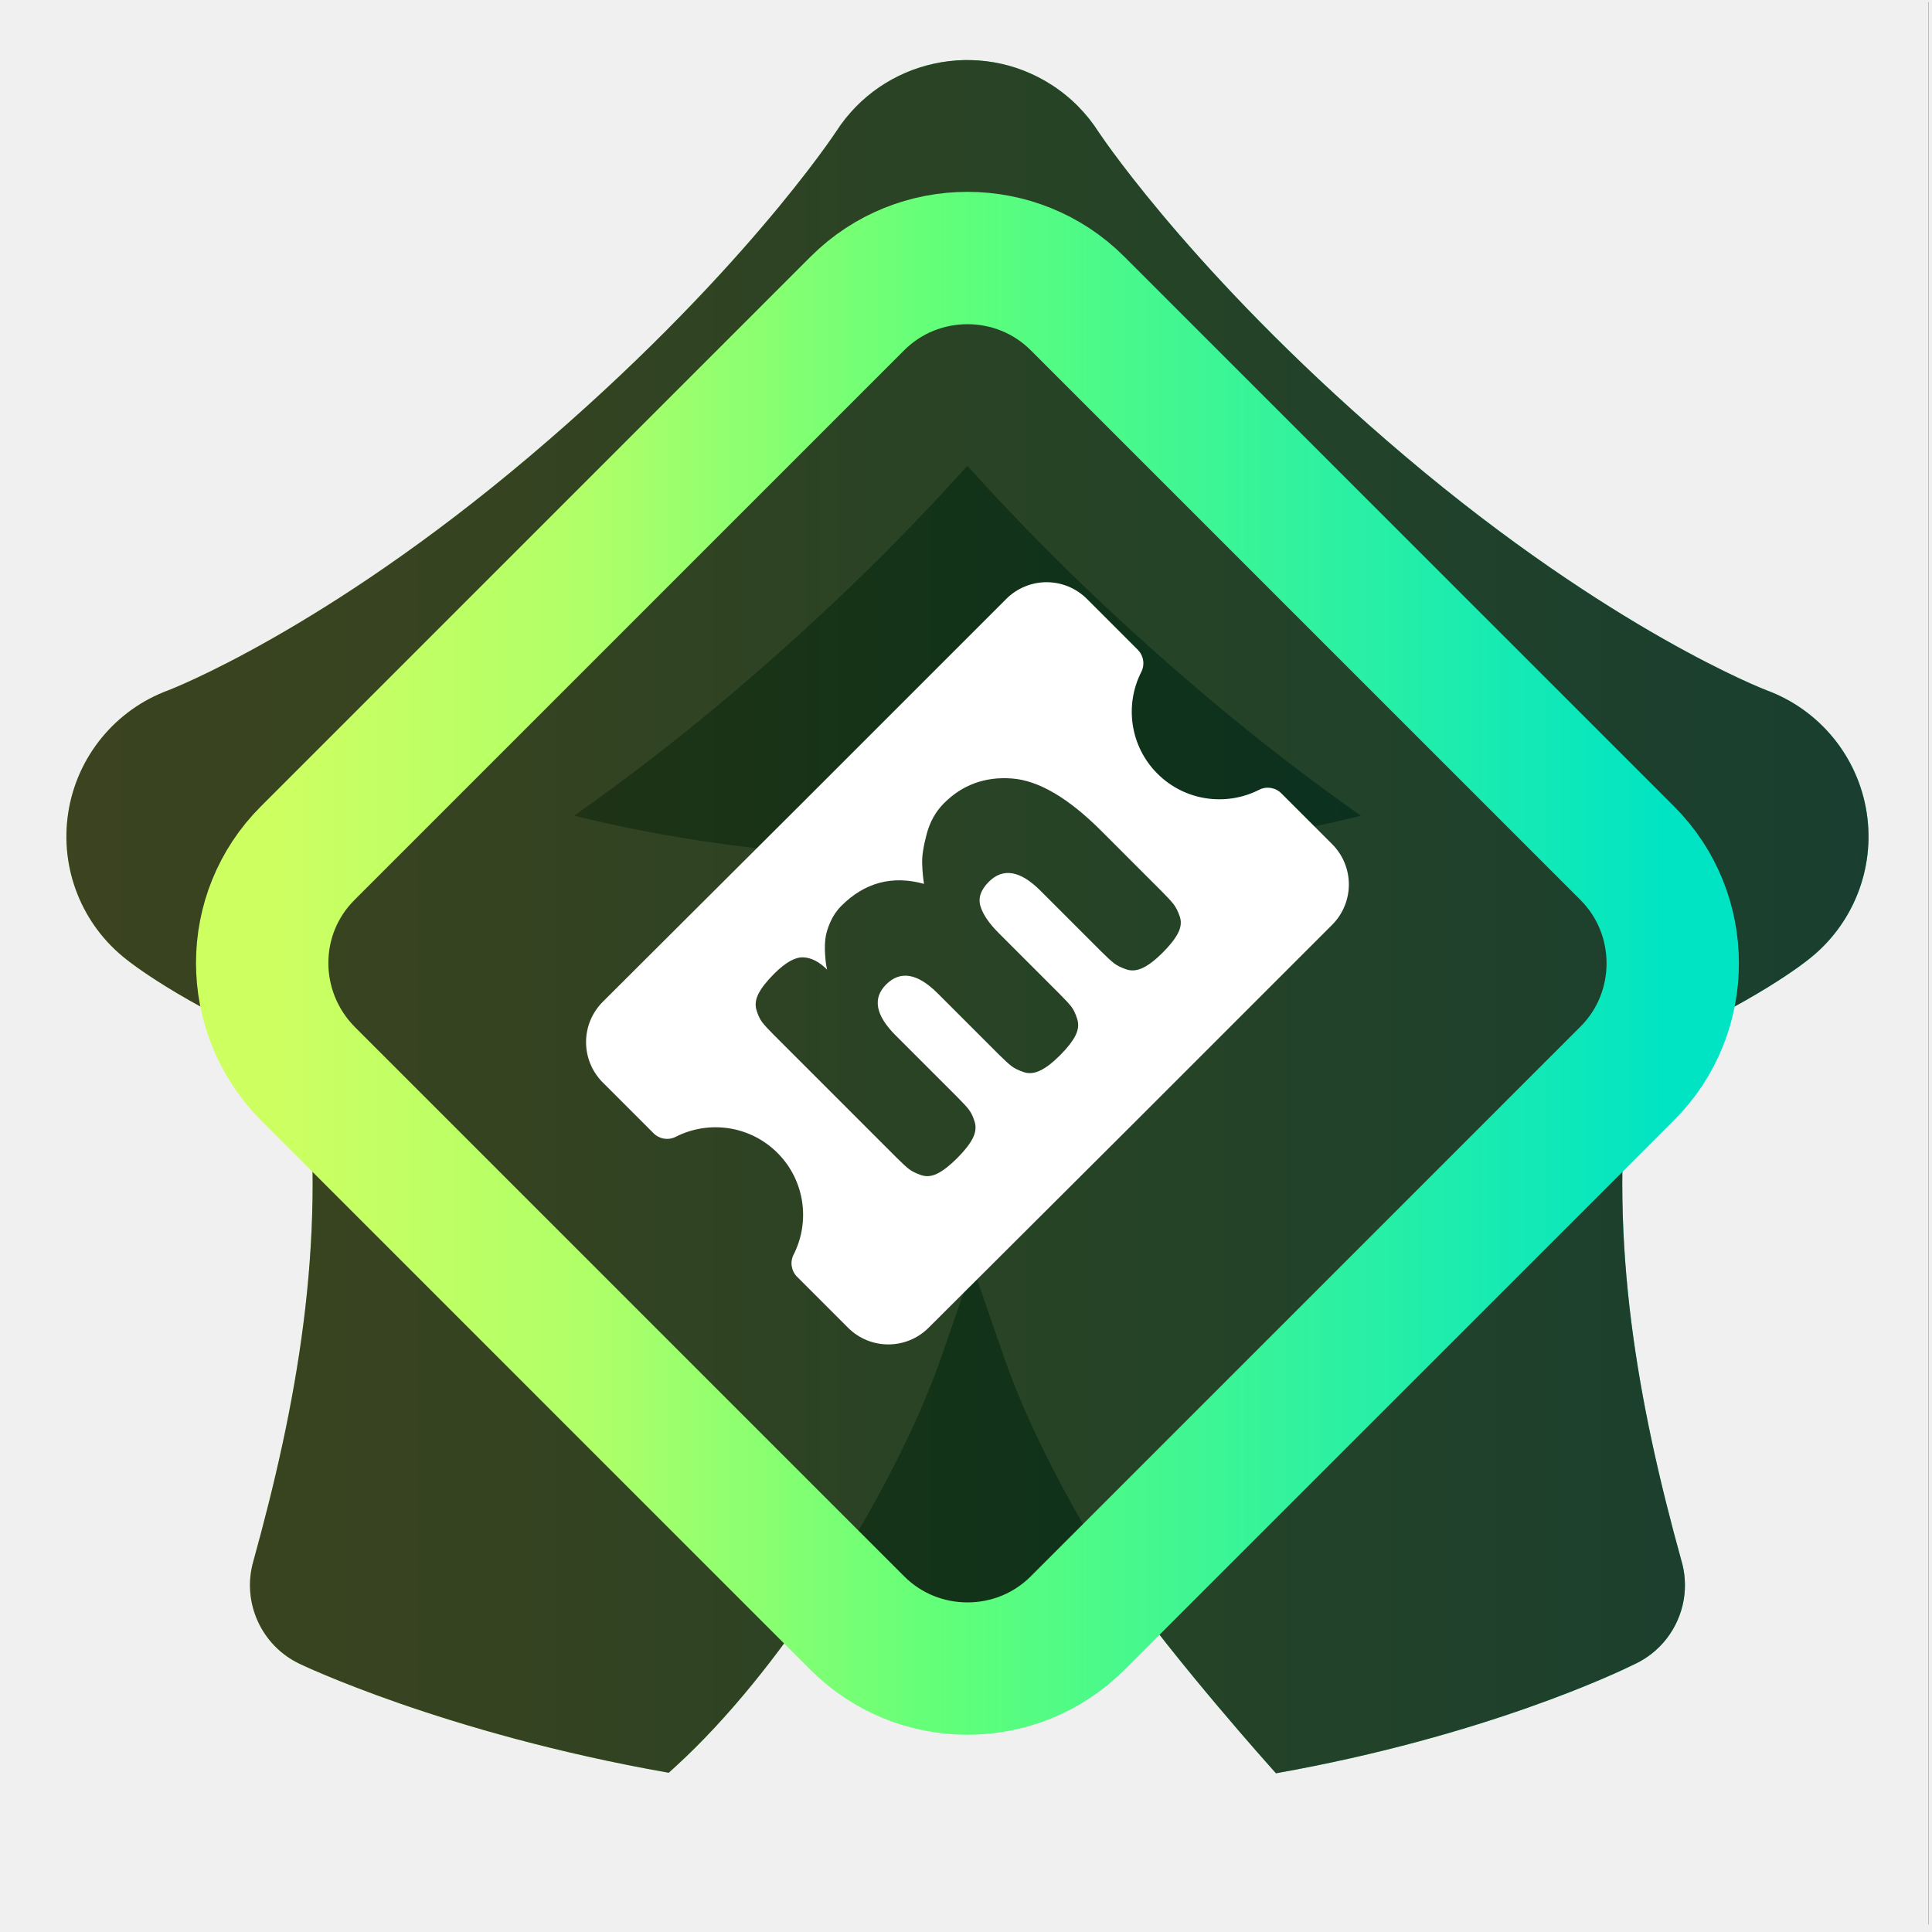
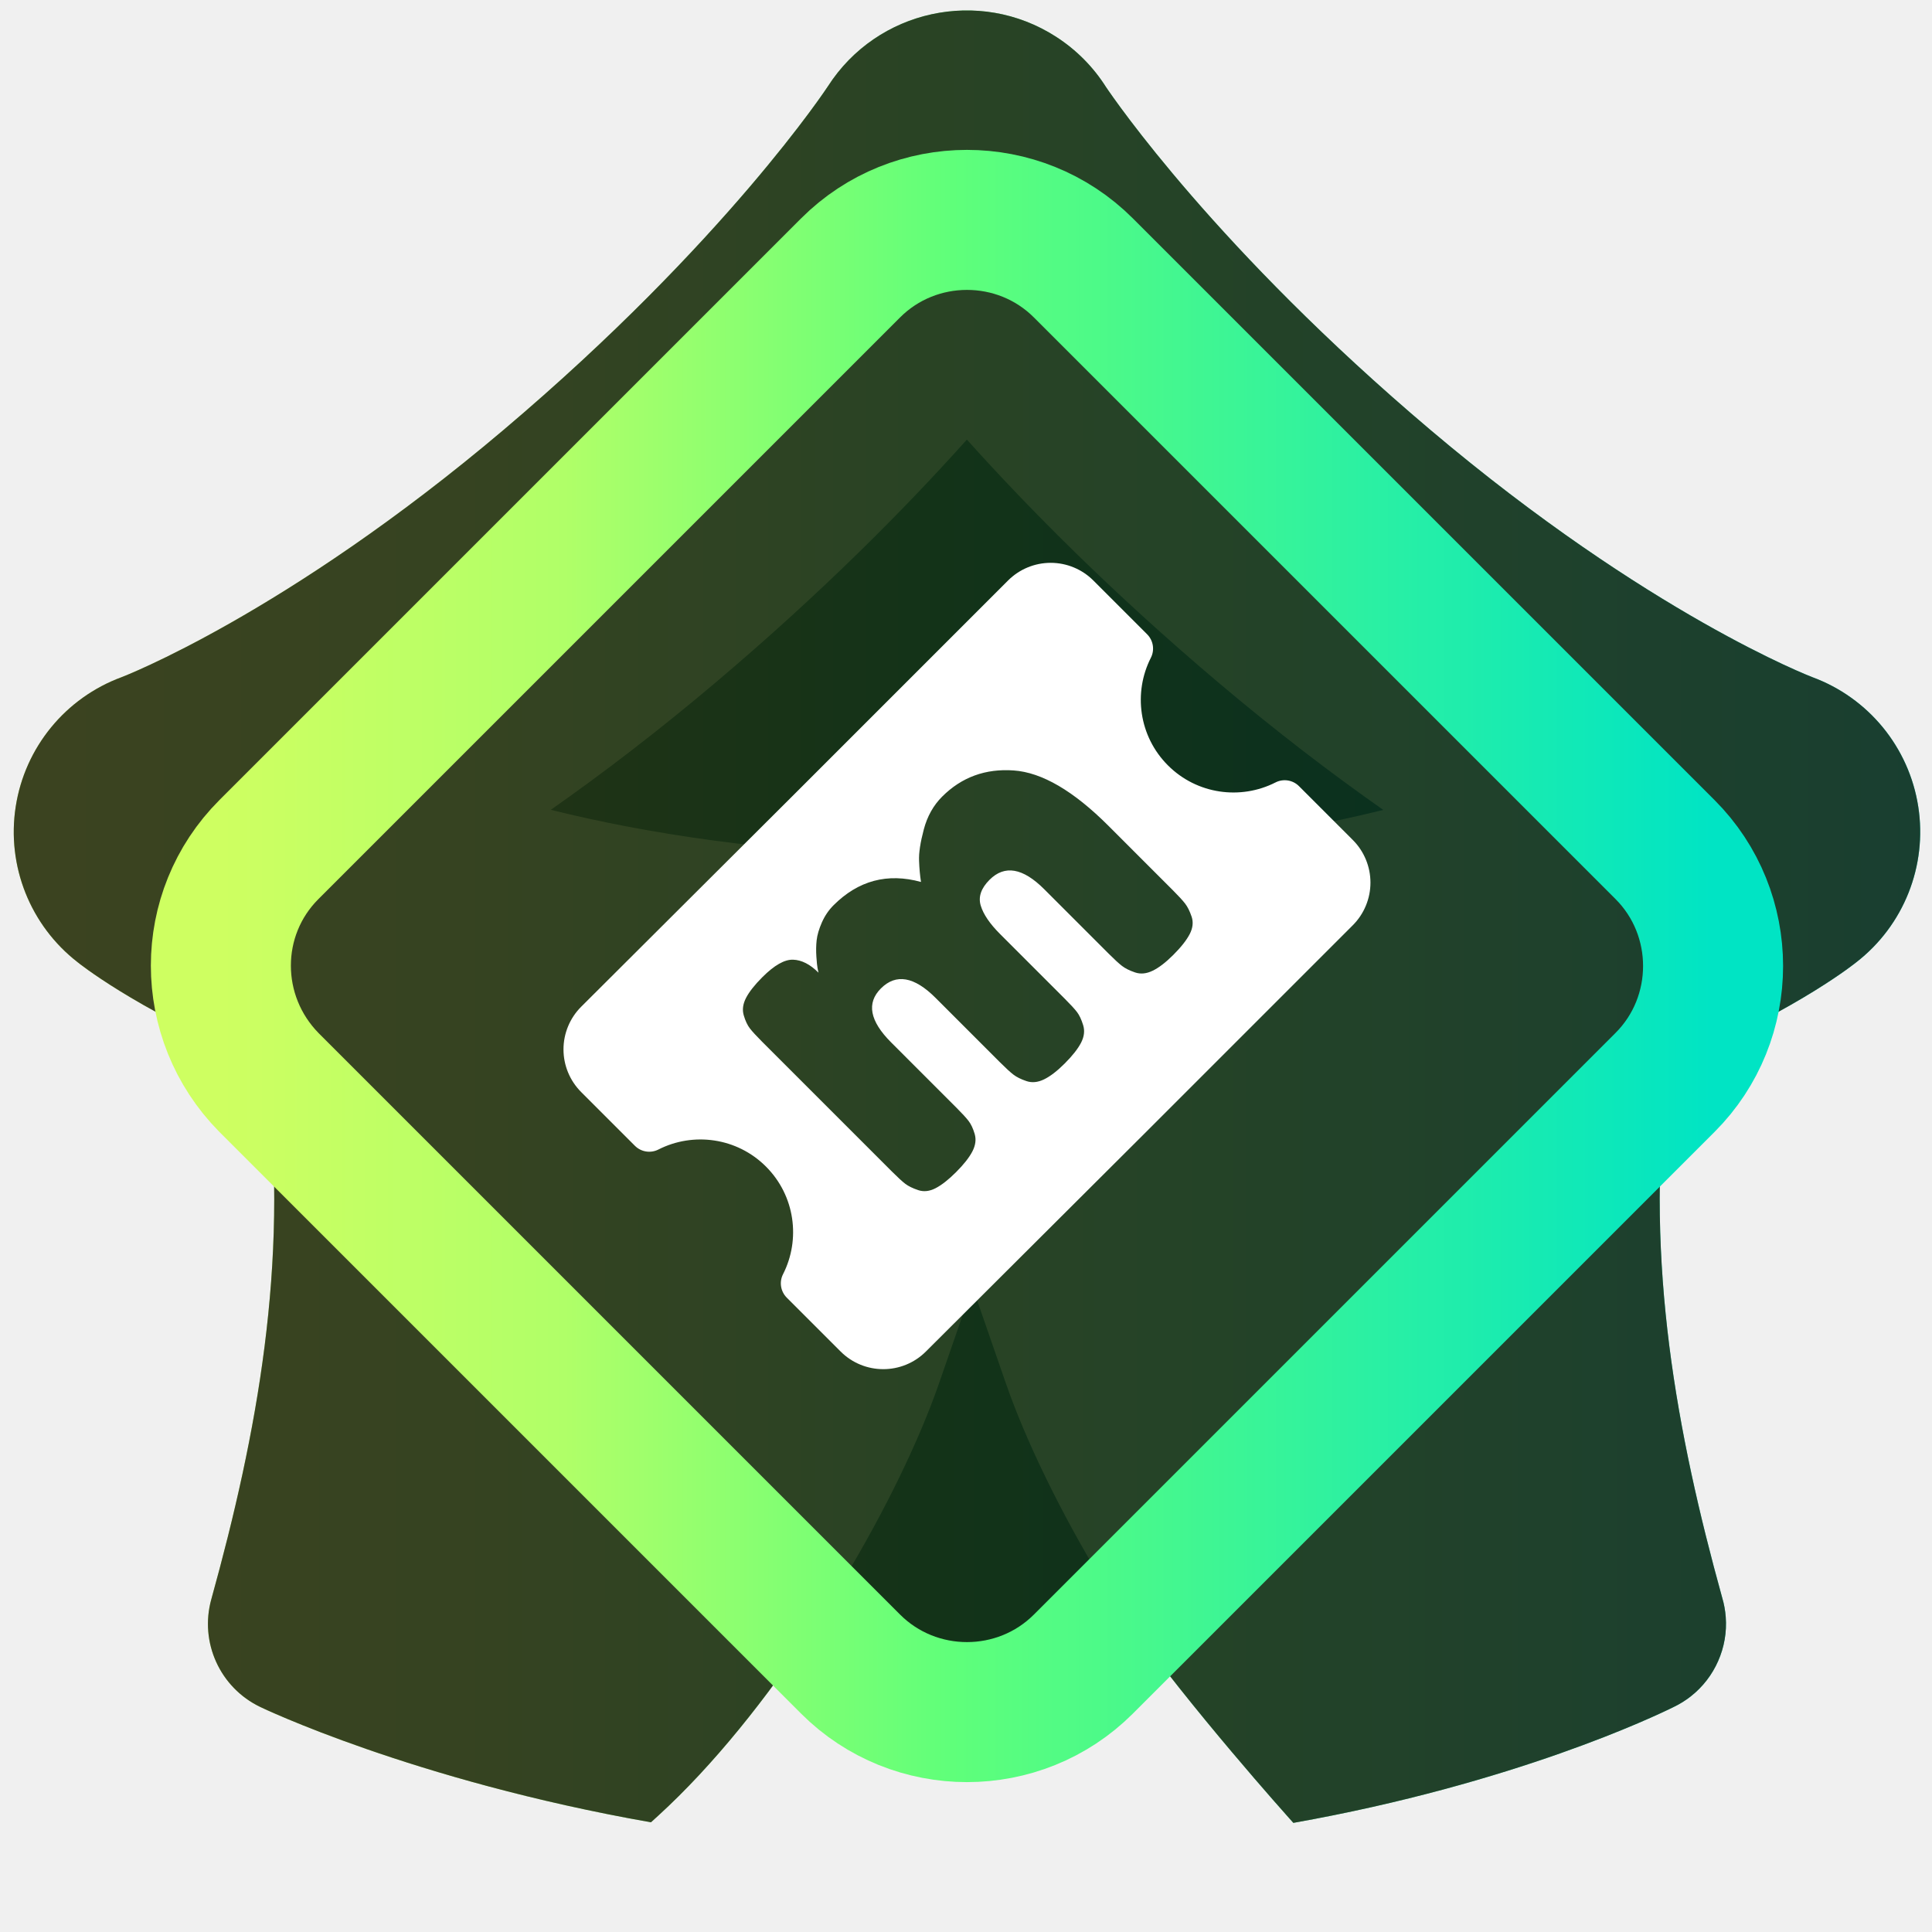
- <svg xmlns="http://www.w3.org/2000/svg" width="100%" height="100%" viewBox="0 0 201 201" version="1.1" xml:space="preserve" style="fill-rule:evenodd;clip-rule:evenodd;stroke-miterlimit:10;">
-   <g transform="matrix(1,0,0,1,-227,-494)">
-     <g id="ModFest-Carnival-Transparent" transform="matrix(1,0,0,1,227.602,494.22)">
-       <rect x="0" y="0" width="200" height="200" style="fill:none;" />
-       <clipPath id="_clip1">
-         <rect x="0" y="0" width="200" height="200" />
-       </clipPath>
-       <g clip-path="url(#_clip1)">
-         <g transform="matrix(1,0,0,1,0.05,0)">
-           <path d="M199.95,0L200,0L200,200L199.95,200L199.95,0ZM29.295,108.905C17.94,104.035 12.547,99.635 12.547,99.635C7.882,96.023 5.546,90.163 6.448,84.333C7.349,78.502 11.346,73.622 16.884,71.588C16.884,71.588 32.968,65.435 54.426,47.279C76.331,28.747 86.332,13.476 86.332,13.476C91.172,5.947 101.213,3.763 108.742,8.603C110.785,9.915 112.434,11.611 113.656,13.535C114.508,14.803 124.619,29.551 145.574,47.279C167.032,65.435 183.116,71.588 183.116,71.588C188.651,73.621 192.647,78.497 193.551,84.324C194.455,90.151 192.126,96.01 187.467,99.624C187.467,99.624 182.079,104.031 170.724,108.906C170.164,109.757 169.515,110.566 168.778,111.32C166.725,129.232 169.771,145.868 174.273,162.132C174.457,162.75 174.57,163.377 174.618,164.004C174.737,165.521 174.466,167.011 173.874,168.351C173.285,169.693 172.369,170.899 171.17,171.836C170.661,172.235 170.104,172.583 169.506,172.869C167.763,173.734 153.861,180.399 132.098,184.267L131.684,183.805C131.684,183.805 121.871,172.864 115.812,164.288L111.45,168.65C105.15,174.95 94.85,174.95 88.55,168.65L84.923,165.023C80.347,171.975 75.059,178.609 69.638,183.558L68.921,184.212C45.455,180.085 30.505,172.873 30.505,172.873C26.542,170.977 24.511,166.512 25.685,162.279C30.211,145.967 33.281,129.285 31.221,111.317C30.492,110.561 29.85,109.752 29.295,108.905Z" style="fill:url(#_Linear2);" />
-         </g>
-         <g id="Layer6">
-           <path d="M29.345,108.905C17.99,104.035 12.597,99.635 12.597,99.635C7.932,96.023 5.596,90.163 6.498,84.333C7.399,78.502 11.396,73.622 16.934,71.588C16.934,71.588 33.018,65.435 54.476,47.279C76.381,28.747 86.382,13.476 86.382,13.476C91.222,5.947 101.263,3.763 108.792,8.603C110.835,9.915 112.484,11.611 113.706,13.535C114.558,14.803 124.669,29.551 145.624,47.279C167.082,65.435 183.166,71.588 183.166,71.588C188.701,73.621 192.697,78.497 193.601,84.324C194.505,90.151 192.176,96.01 187.517,99.624C187.517,99.624 182.129,104.031 170.774,108.906C170.214,109.757 169.565,110.566 168.828,111.32C166.775,129.232 169.821,145.868 174.323,162.132C174.507,162.75 174.62,163.377 174.668,164.004C174.787,165.521 174.516,167.011 173.924,168.351C173.335,169.693 172.419,170.899 171.22,171.836C170.711,172.235 170.154,172.583 169.556,172.869C167.813,173.734 153.911,180.399 132.148,184.267L131.734,183.805C131.734,183.805 121.921,172.864 115.862,164.288L111.5,168.65C105.2,174.95 94.9,174.95 88.6,168.65L84.973,165.023C80.397,171.975 75.109,178.609 69.688,183.558L68.971,184.212C45.505,180.085 30.555,172.873 30.555,172.873C26.592,170.977 24.561,166.512 25.735,162.279C30.261,145.967 33.331,129.285 31.271,111.317C30.542,110.561 29.9,109.752 29.345,108.905Z" style="fill-opacity:0.8;" />
-         </g>
-         <g id="Layer3" transform="matrix(1.16747,0,0,1.05647,-16.9423,-20.8681)">
-           <g opacity="0.13">
-             <g transform="matrix(0.885871,0,0,1,11.6008,1.92375)">
-               <path d="M33.32,121.595C21.206,116.723 15.466,112.138 15.466,112.138C10.955,108.719 8.697,103.172 9.569,97.654C10.441,92.135 14.305,87.515 19.66,85.591C19.66,85.591 35.211,79.766 55.959,62.581C77.139,45.039 86.81,30.585 86.81,30.585C91.489,23.458 101.198,21.391 108.478,25.972C110.453,27.214 112.047,28.819 113.229,30.641C114.053,31.841 123.829,45.8 144.091,62.581C164.839,79.766 180.39,85.591 180.39,85.591C185.742,87.514 189.606,92.131 190.48,97.646C191.354,103.161 189.102,108.707 184.597,112.128C184.597,112.128 176.984,118.224 160.766,123.83C162.888,123.119 164.871,122.397 166.718,121.678C164.367,139.214 167.357,155.44 171.84,171.294C172.017,171.879 172.127,172.473 172.174,173.066C172.288,174.503 172.026,175.912 171.454,177.182C170.884,178.452 169.999,179.593 168.839,180.48C168.347,180.858 167.809,181.187 167.231,181.458C165.545,182.277 152.103,188.585 131.061,192.246L130.661,191.809C130.661,191.809 117.883,177.865 112.829,169.654C108.824,163.148 105.595,156.622 103.7,151.264L100.546,142.351L97.392,151.264C95.497,156.622 92.269,163.148 88.264,169.654C83.268,177.769 77.064,185.859 70.668,191.575L69.975,192.194C47.285,188.288 32.83,181.462 32.83,181.462C28.999,179.667 27.034,175.44 28.17,171.434C32.682,155.51 35.698,139.214 33.32,121.595ZM115.783,101.692C125.08,100.934 133.004,99.555 139.608,97.953C134.728,94.601 129.426,90.649 123.835,86.018C113.758,77.672 105.872,69.87 100.016,63.483C94.169,69.872 86.29,77.673 76.215,86.018C70.628,90.646 65.328,94.596 60.451,97.946C69.568,100.159 81.194,101.946 95.471,102.265C95.501,101.595 95.651,100.762 95.922,99.763C96.252,98.548 96.833,97.533 97.665,96.718C99.514,94.908 101.782,94.096 104.468,94.281C107.153,94.467 110.156,96.184 113.476,99.434L115.783,101.692Z" style="fill:rgb(184,178,116);" />
+ <svg xmlns="http://www.w3.org/2000/svg" width="100%" height="100%" viewBox="0 0 190 190" version="1.1" xml:space="preserve" style="fill-rule:evenodd;clip-rule:evenodd;stroke-miterlimit:10;">
+   <g transform="matrix(1,0,0,1,-215,-2075)">
+     <g transform="matrix(1,0,0,1,3,0)">
+       <g id="carnival-transparent" transform="matrix(0.95,0,0,0.95,212,2075)">
+         <rect x="0" y="0" width="200" height="200" style="fill:none;" />
+         <clipPath id="_clip1">
+           <rect x="0" y="0" width="200" height="200" />
+         </clipPath>
+         <g clip-path="url(#_clip1)">
+           <g id="ModFest-Carnival-Transparent" transform="matrix(1.05263,0,0,1.05263,-5.21447,-5.26316)">
+             <rect x="0" y="0" width="200" height="200" style="fill:none;" />
+             <g>
+               <g transform="matrix(1,0,0,1,0.05,0)">
+                 <path d="M199.95,0L200,0L200,200L199.95,200L199.95,0ZM29.295,108.905C17.94,104.035 12.547,99.635 12.547,99.635C7.882,96.023 5.546,90.163 6.448,84.333C7.349,78.502 11.346,73.622 16.884,71.588C16.884,71.588 32.968,65.435 54.426,47.279C76.331,28.747 86.332,13.476 86.332,13.476C91.172,5.947 101.213,3.763 108.742,8.603C110.785,9.915 112.434,11.611 113.656,13.535C114.508,14.803 124.619,29.551 145.574,47.279C167.032,65.435 183.116,71.588 183.116,71.588C188.651,73.621 192.647,78.497 193.551,84.324C194.455,90.151 192.126,96.01 187.467,99.624C187.467,99.624 182.079,104.031 170.724,108.906C170.164,109.757 169.515,110.566 168.778,111.32C166.725,129.232 169.771,145.868 174.273,162.132C174.457,162.75 174.57,163.377 174.618,164.004C174.737,165.521 174.466,167.011 173.874,168.351C173.285,169.693 172.369,170.899 171.17,171.836C170.661,172.235 170.104,172.583 169.506,172.869C167.763,173.734 153.861,180.399 132.098,184.267L131.684,183.805C131.684,183.805 121.871,172.864 115.812,164.288L111.45,168.65C105.15,174.95 94.85,174.95 88.55,168.65L84.923,165.023C80.347,171.975 75.059,178.609 69.638,183.558L68.921,184.212C45.455,180.085 30.505,172.873 30.505,172.873C26.542,170.977 24.511,166.512 25.685,162.279C30.211,145.967 33.281,129.285 31.221,111.317C30.492,110.561 29.85,109.752 29.295,108.905Z" style="fill:url(#_Linear2);" />
+               </g>
+               <g id="Layer6">
+                 <path d="M29.345,108.905C17.99,104.035 12.597,99.635 12.597,99.635C7.932,96.023 5.596,90.163 6.498,84.333C7.399,78.502 11.396,73.622 16.934,71.588C16.934,71.588 33.018,65.435 54.476,47.279C76.381,28.747 86.382,13.476 86.382,13.476C91.222,5.947 101.263,3.763 108.792,8.603C110.835,9.915 112.484,11.611 113.706,13.535C114.558,14.803 124.669,29.551 145.624,47.279C167.082,65.435 183.166,71.588 183.166,71.588C188.701,73.621 192.697,78.497 193.601,84.324C194.505,90.151 192.176,96.01 187.517,99.624C187.517,99.624 182.129,104.031 170.774,108.906C170.214,109.757 169.565,110.566 168.828,111.32C166.775,129.232 169.821,145.868 174.323,162.132C174.507,162.75 174.62,163.377 174.668,164.004C174.787,165.521 174.516,167.011 173.924,168.351C173.335,169.693 172.419,170.899 171.22,171.836C170.711,172.235 170.154,172.583 169.556,172.869C167.813,173.734 153.911,180.399 132.148,184.267L131.734,183.805C131.734,183.805 121.921,172.864 115.862,164.288L111.5,168.65C105.2,174.95 94.9,174.95 88.6,168.65L84.973,165.023C80.397,171.975 75.109,178.609 69.688,183.558L68.971,184.212C45.505,180.085 30.555,172.873 30.555,172.873C26.592,170.977 24.561,166.512 25.735,162.279C30.261,145.967 33.331,129.285 31.271,111.317C30.542,110.561 29.9,109.752 29.345,108.905Z" style="fill-opacity:0.8;" />
+               </g>
+               <g id="Layer3" transform="matrix(1.16747,0,0,1.05647,-16.9423,-20.8681)">
+                 <g opacity="0.13">
+                   <g transform="matrix(0.885871,0,0,1,11.6008,1.92375)">
+                     <path d="M33.32,121.595C21.206,116.723 15.466,112.138 15.466,112.138C10.955,108.719 8.697,103.172 9.569,97.654C10.441,92.135 14.305,87.515 19.66,85.591C19.66,85.591 35.211,79.766 55.959,62.581C77.139,45.039 86.81,30.585 86.81,30.585C91.489,23.458 101.198,21.391 108.478,25.972C110.453,27.214 112.047,28.819 113.229,30.641C114.053,31.841 123.829,45.8 144.091,62.581C164.839,79.766 180.39,85.591 180.39,85.591C185.742,87.514 189.606,92.131 190.48,97.646C191.354,103.161 189.102,108.707 184.597,112.128C184.597,112.128 176.984,118.224 160.766,123.83C162.888,123.119 164.871,122.397 166.718,121.678C164.367,139.214 167.357,155.44 171.84,171.294C172.017,171.879 172.127,172.473 172.174,173.066C172.288,174.503 172.026,175.912 171.454,177.182C170.884,178.452 169.999,179.593 168.839,180.48C168.347,180.858 167.809,181.187 167.231,181.458C165.545,182.277 152.103,188.585 131.061,192.246L130.661,191.809C130.661,191.809 117.883,177.865 112.829,169.654C108.824,163.148 105.595,156.622 103.7,151.264L100.546,142.351L97.392,151.264C95.497,156.622 92.269,163.148 88.264,169.654C83.268,177.769 77.064,185.859 70.668,191.575L69.975,192.194C47.285,188.288 32.83,181.462 32.83,181.462C28.999,179.667 27.034,175.44 28.17,171.434C32.682,155.51 35.698,139.214 33.32,121.595ZM115.783,101.692C125.08,100.934 133.004,99.555 139.608,97.953C134.728,94.601 129.426,90.649 123.835,86.018C113.758,77.672 105.872,69.87 100.016,63.483C94.169,69.872 86.29,77.673 76.215,86.018C70.628,90.646 65.328,94.596 60.451,97.946C69.568,100.159 81.194,101.946 95.471,102.265C95.501,101.595 95.651,100.762 95.922,99.763C96.252,98.548 96.833,97.533 97.665,96.718C99.514,94.908 101.782,94.096 104.468,94.281C107.153,94.467 110.156,96.184 113.476,99.434L115.783,101.692Z" style="fill:rgb(184,178,116);" />
+                   </g>
+                 </g>
+               </g>
+               <g transform="matrix(1,0,0,1,7.10543e-14,-0.05)">
+                 <path d="M31.4,88.6L88.6,31.4C94.9,25.1 105.2,25.1 111.5,31.4L168.7,88.6C175,94.9 175,105.2 168.7,111.5L111.5,168.7C105.2,175 94.9,175 88.6,168.7L31.4,111.5C25.1,105.1 25.1,94.9 31.4,88.6Z" style="fill:none;fill-rule:nonzero;stroke:url(#_Linear3);stroke-width:13.77px;" />
+               </g>
+               <g transform="matrix(0.865803,0.865803,-0.535219,0.535219,-334.058,-463.708)">
+                 <path d="M556.676,121.072L556.676,81.883C556.676,79.804 557.186,77.811 558.094,76.341C559.003,74.872 560.235,74.046 561.52,74.046L567.631,74.046C568.335,74.046 568.958,74.779 569.176,75.861C570.146,80.686 572.95,84.178 576.255,84.178C579.56,84.178 582.365,80.686 583.335,75.861C583.552,74.779 584.176,74.046 584.879,74.046L590.99,74.046C592.275,74.046 593.507,74.872 594.416,76.341C595.324,77.811 595.835,79.804 595.835,81.883L595.835,121.072L595.834,121.076L595.799,160.273C595.795,164.597 593.627,168.098 590.954,168.098L584.839,168.098C584.135,168.098 583.511,167.366 583.294,166.283C582.324,161.458 579.519,157.966 576.214,157.966C572.91,157.966 570.105,161.458 569.135,166.283C568.917,167.366 568.294,168.098 567.59,168.098L561.484,168.098C560.198,168.098 558.965,167.271 558.056,165.799C557.147,164.327 556.638,162.33 556.64,160.25L556.676,121.072ZM565.209,107.792C565.209,109.4 565.481,110.963 566.026,112.482C566.57,114 567.073,115.106 567.534,115.798C567.994,116.49 568.434,117.082 568.853,117.574C566.424,119.807 565.209,123.201 565.209,127.757C565.209,128.65 565.314,129.532 565.523,130.403C565.733,131.274 565.97,131.977 566.235,132.513C566.5,133.049 566.808,133.563 567.157,134.054C567.506,134.546 567.743,134.858 567.869,134.992L568.183,135.327C567.233,135.327 566.507,135.707 566.005,136.466C565.502,137.225 565.251,138.699 565.251,140.888C565.251,142.317 565.335,143.456 565.502,144.305C565.67,145.153 565.956,145.756 566.361,146.113C566.766,146.471 567.129,146.683 567.45,146.75C567.771,146.817 568.253,146.85 568.895,146.85L583.639,146.85C584.309,146.85 584.798,146.817 585.105,146.75C585.412,146.683 585.775,146.482 586.194,146.147C586.613,145.812 586.906,145.22 587.074,144.372C587.241,143.523 587.325,142.406 587.325,141.022C587.325,139.593 587.241,138.454 587.074,137.605C586.906,136.756 586.62,136.153 586.215,135.796C585.81,135.439 585.447,135.227 585.126,135.16C584.805,135.093 584.323,135.059 583.681,135.059L576.267,135.059C573.838,135.059 572.623,133.719 572.623,131.04C572.623,128.27 573.838,126.886 576.267,126.886L583.597,126.886C584.24,126.886 584.721,126.852 585.042,126.785C585.364,126.718 585.734,126.517 586.152,126.182C586.571,125.847 586.871,125.256 587.053,124.407C587.234,123.558 587.325,122.442 587.325,121.057C587.325,119.628 587.241,118.489 587.074,117.64C586.906,116.792 586.613,116.189 586.194,115.832C585.775,115.474 585.412,115.262 585.105,115.195C584.798,115.128 584.309,115.095 583.639,115.095L576.309,115.095C575.136,115.095 574.229,114.816 573.586,114.257C572.944,113.699 572.623,112.638 572.623,111.075C572.623,108.306 573.838,106.921 576.267,106.921L583.597,106.921C584.24,106.921 584.721,106.888 585.042,106.821C585.364,106.754 585.734,106.553 586.152,106.218C586.571,105.883 586.871,105.291 587.053,104.442C587.234,103.594 587.325,102.477 587.325,101.093C587.325,99.663 587.241,98.525 587.074,97.676C586.906,96.827 586.613,96.236 586.194,95.901C585.775,95.566 585.405,95.365 585.084,95.298C584.763,95.231 584.281,95.197 583.639,95.197L576.309,95.197C572.344,95.197 569.502,96.403 567.785,98.815C566.068,101.227 565.209,104.219 565.209,107.792Z" style="fill:white;" />
+               </g>
            </g>
          </g>
-         </g>
-         <g transform="matrix(1,0,0,1,7.10543e-14,-0.05)">
-           <path d="M31.4,88.6L88.6,31.4C94.9,25.1 105.2,25.1 111.5,31.4L168.7,88.6C175,94.9 175,105.2 168.7,111.5L111.5,168.7C105.2,175 94.9,175 88.6,168.7L31.4,111.5C25.1,105.1 25.1,94.9 31.4,88.6Z" style="fill:none;fill-rule:nonzero;stroke:url(#_Linear3);stroke-width:13.77px;" />
-         </g>
-         <g id="Text">
-                 </g>
-         <g transform="matrix(0.865803,0.865803,-0.535219,0.535219,-334.058,-463.708)">
-           <path d="M556.676,121.072L556.676,121.068L556.676,81.883C556.676,79.804 557.186,77.811 558.094,76.341C559.003,74.872 560.235,74.046 561.52,74.046L567.631,74.046C568.335,74.046 568.958,74.779 569.176,75.861C570.146,80.686 572.95,84.178 576.255,84.178C579.56,84.178 582.365,80.686 583.335,75.861C583.552,74.779 584.176,74.046 584.879,74.046L590.99,74.046C592.275,74.046 593.507,74.872 594.416,76.341C595.324,77.811 595.835,79.804 595.835,81.883L595.835,121.072L595.834,121.076L595.799,160.273C595.795,164.597 593.627,168.098 590.954,168.098L584.839,168.098C584.135,168.098 583.511,167.366 583.294,166.283C582.324,161.458 579.519,157.966 576.214,157.966C572.91,157.966 570.105,161.458 569.135,166.283C568.917,167.366 568.294,168.098 567.59,168.098L561.484,168.098C560.198,168.098 558.965,167.271 558.056,165.799C557.147,164.327 556.638,162.33 556.64,160.25L556.676,121.072ZM565.209,107.792C565.209,109.4 565.481,110.963 566.026,112.482C566.57,114 567.073,115.106 567.534,115.798C567.994,116.49 568.434,117.082 568.853,117.574C566.424,119.807 565.209,123.201 565.209,127.757C565.209,128.65 565.314,129.532 565.523,130.403C565.733,131.274 565.97,131.977 566.235,132.513C566.5,133.049 566.808,133.563 567.157,134.054C567.506,134.546 567.743,134.858 567.869,134.992L568.183,135.327C567.233,135.327 566.507,135.707 566.005,136.466C565.502,137.225 565.251,138.699 565.251,140.888C565.251,142.317 565.335,143.456 565.502,144.305C565.67,145.153 565.956,145.756 566.361,146.113C566.766,146.471 567.129,146.683 567.45,146.75C567.771,146.817 568.253,146.85 568.895,146.85L583.639,146.85C584.309,146.85 584.798,146.817 585.105,146.75C585.412,146.683 585.775,146.482 586.194,146.147C586.613,145.812 586.906,145.22 587.074,144.372C587.241,143.523 587.325,142.406 587.325,141.022C587.325,139.593 587.241,138.454 587.074,137.605C586.906,136.756 586.62,136.153 586.215,135.796C585.81,135.439 585.447,135.227 585.126,135.16C584.805,135.093 584.323,135.059 583.681,135.059L576.267,135.059C573.838,135.059 572.623,133.719 572.623,131.04C572.623,128.27 573.838,126.886 576.267,126.886L583.597,126.886C584.24,126.886 584.721,126.852 585.042,126.785C585.364,126.718 585.734,126.517 586.152,126.182C586.571,125.847 586.871,125.256 587.053,124.407C587.234,123.558 587.325,122.442 587.325,121.057C587.325,119.628 587.241,118.489 587.074,117.64C586.906,116.792 586.613,116.189 586.194,115.832C585.775,115.474 585.412,115.262 585.105,115.195C584.798,115.128 584.309,115.095 583.639,115.095L576.309,115.095C575.136,115.095 574.229,114.816 573.586,114.257C572.944,113.699 572.623,112.638 572.623,111.075C572.623,108.306 573.838,106.921 576.267,106.921L583.597,106.921C584.24,106.921 584.721,106.888 585.042,106.821C585.364,106.754 585.734,106.553 586.152,106.218C586.571,105.883 586.871,105.291 587.053,104.442C587.234,103.594 587.325,102.477 587.325,101.093C587.325,99.663 587.241,98.525 587.074,97.676C586.906,96.827 586.613,96.236 586.194,95.901C585.775,95.566 585.405,95.365 585.084,95.298C584.763,95.231 584.281,95.197 583.639,95.197L576.309,95.197C572.344,95.197 569.502,96.403 567.785,98.815C566.068,101.227 565.209,104.219 565.209,107.792Z" style="fill:white;" />
        </g>
      </g>
    </g>
  </g>
  <defs>
    <linearGradient id="_Linear2" x1="0" y1="0" x2="1" y2="0" gradientUnits="userSpaceOnUse" gradientTransform="matrix(200,0,0,200,0,100)">
      <stop offset="0" style="stop-color:rgb(206,255,97);stop-opacity:1" />
      <stop offset="0.23" style="stop-color:rgb(176,255,104);stop-opacity:1" />
      <stop offset="0.49" style="stop-color:rgb(95,255,122);stop-opacity:1" />
      <stop offset="1" style="stop-color:rgb(0,228,196);stop-opacity:1" />
    </linearGradient>
    <linearGradient id="_Linear3" x1="0" y1="0" x2="1" y2="0" gradientUnits="userSpaceOnUse" gradientTransform="matrix(146.75,0,0,146.75,26.675,100.05)">
      <stop offset="0" style="stop-color:rgb(206,255,97);stop-opacity:1" />
      <stop offset="0.23" style="stop-color:rgb(176,255,104);stop-opacity:1" />
      <stop offset="0.49" style="stop-color:rgb(95,255,122);stop-opacity:1" />
      <stop offset="1" style="stop-color:rgb(0,228,196);stop-opacity:1" />
    </linearGradient>
  </defs>
</svg>
